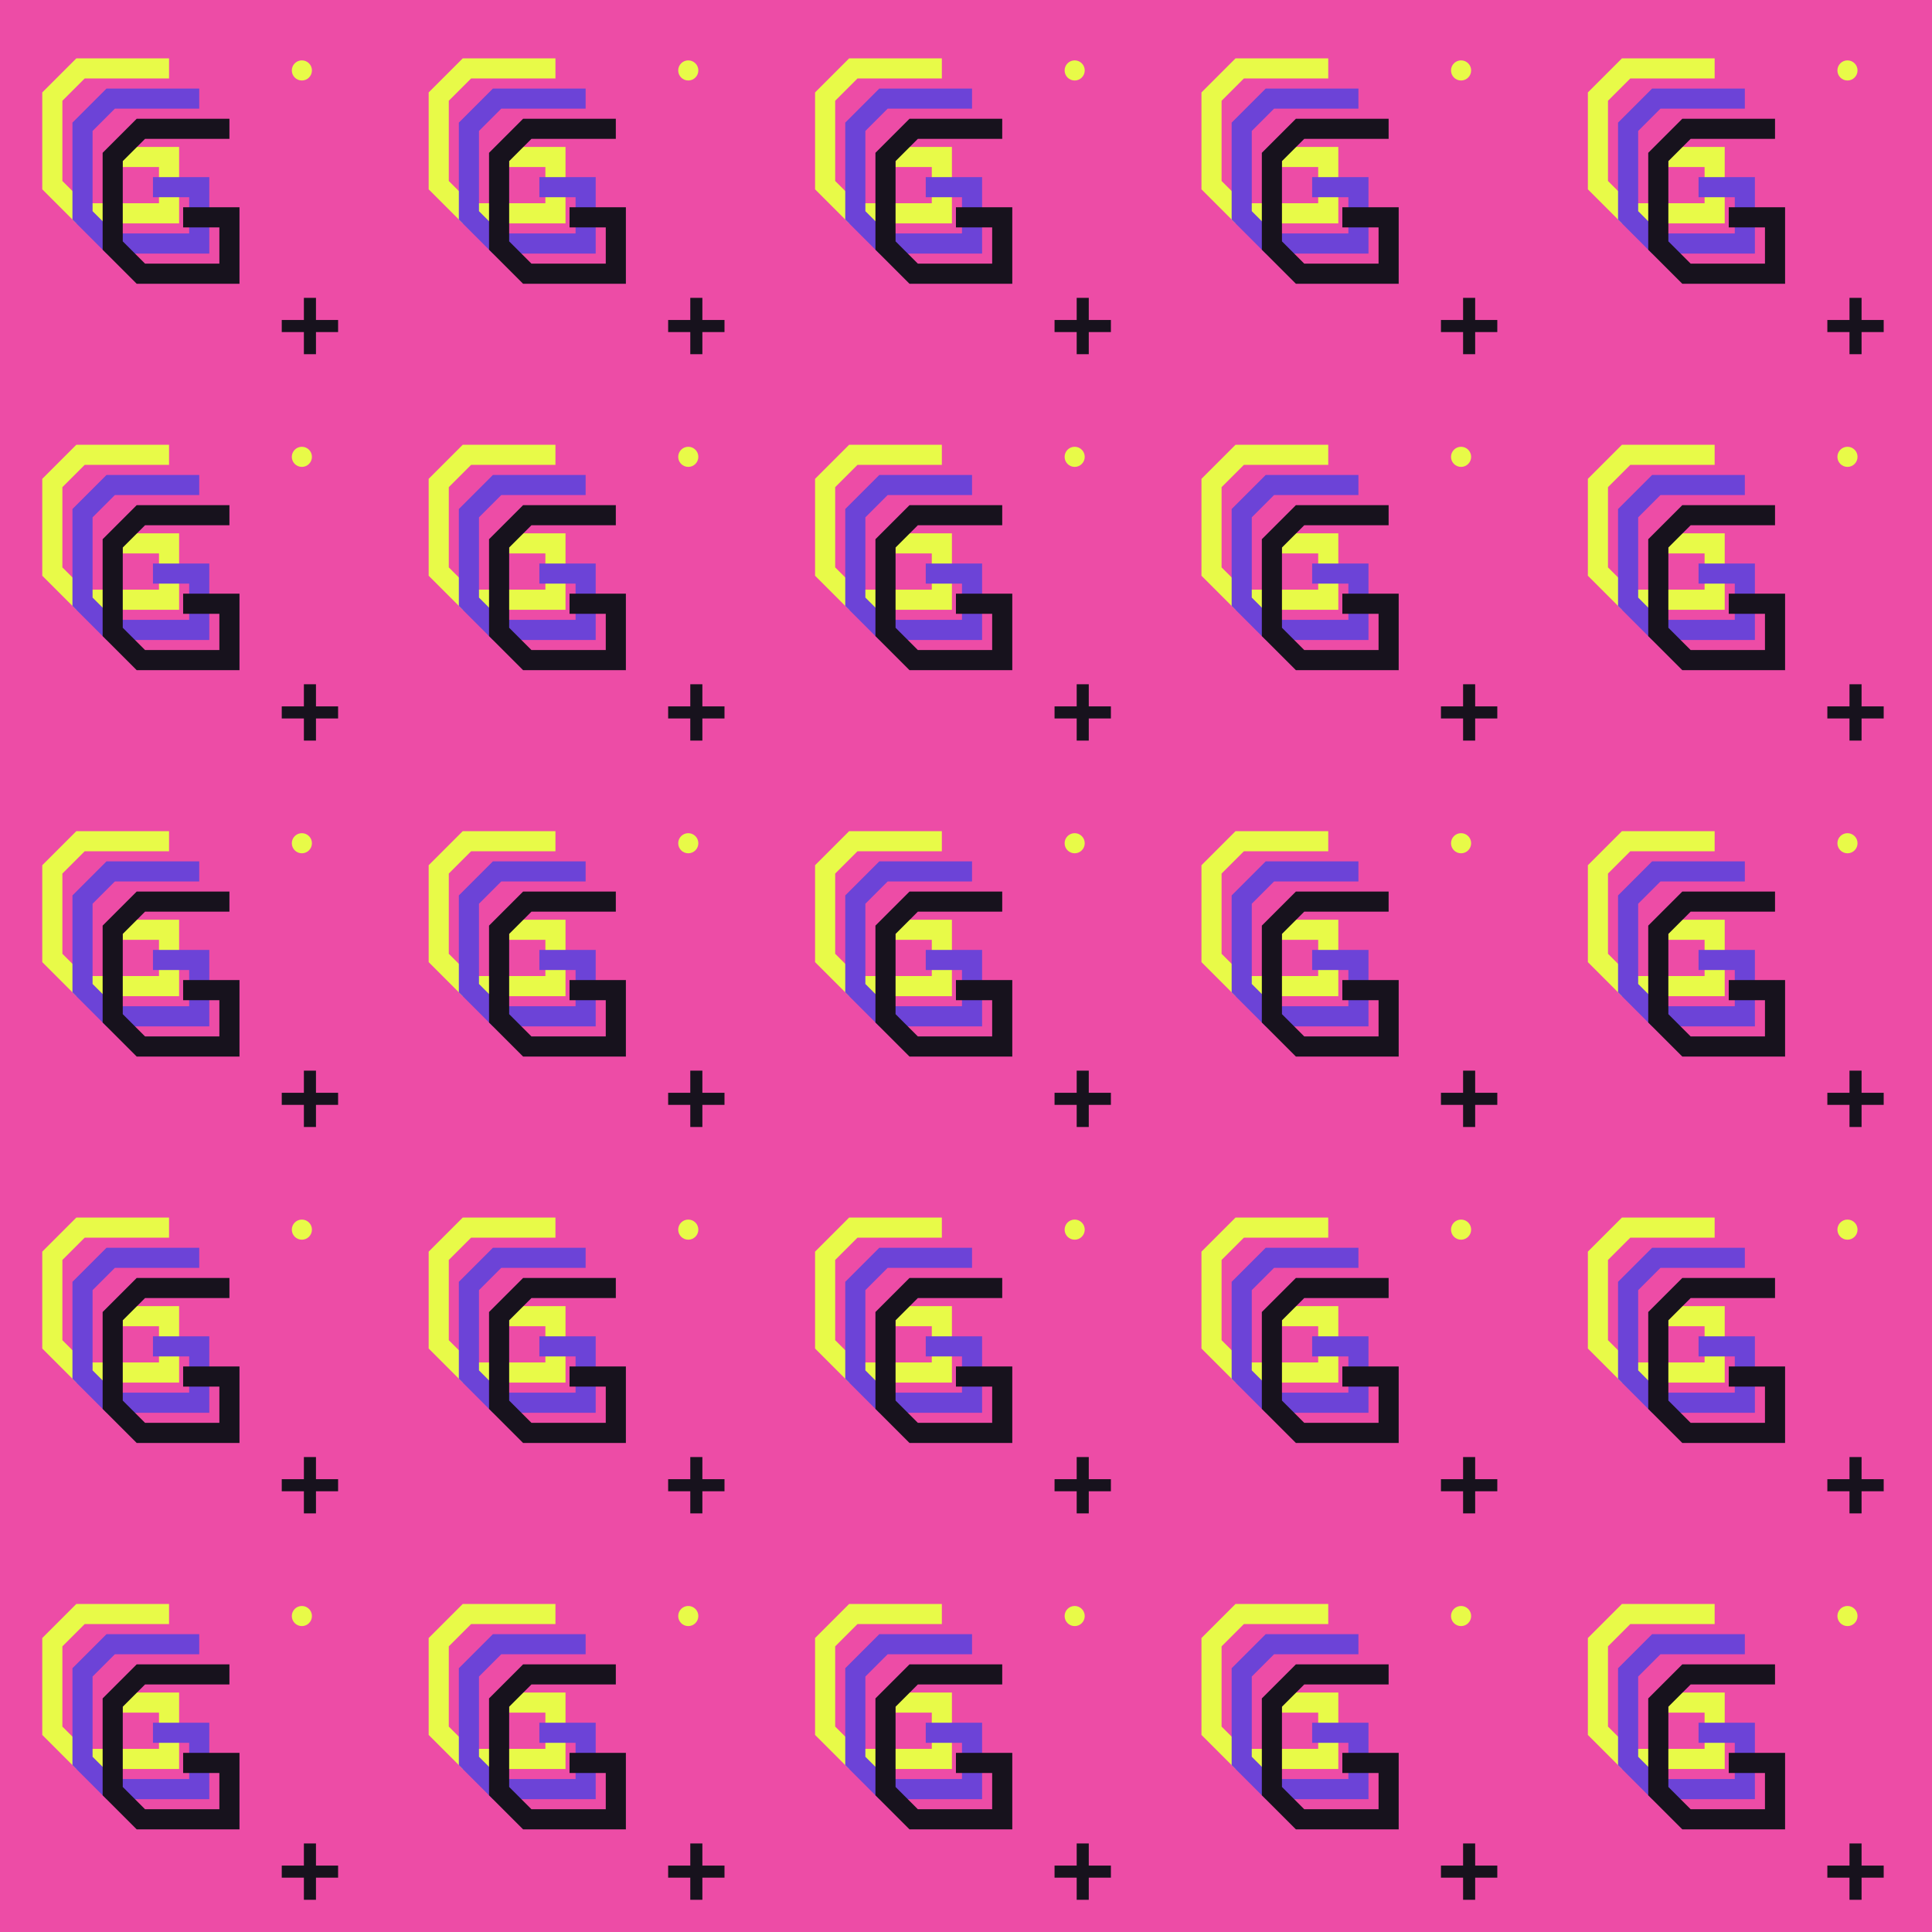
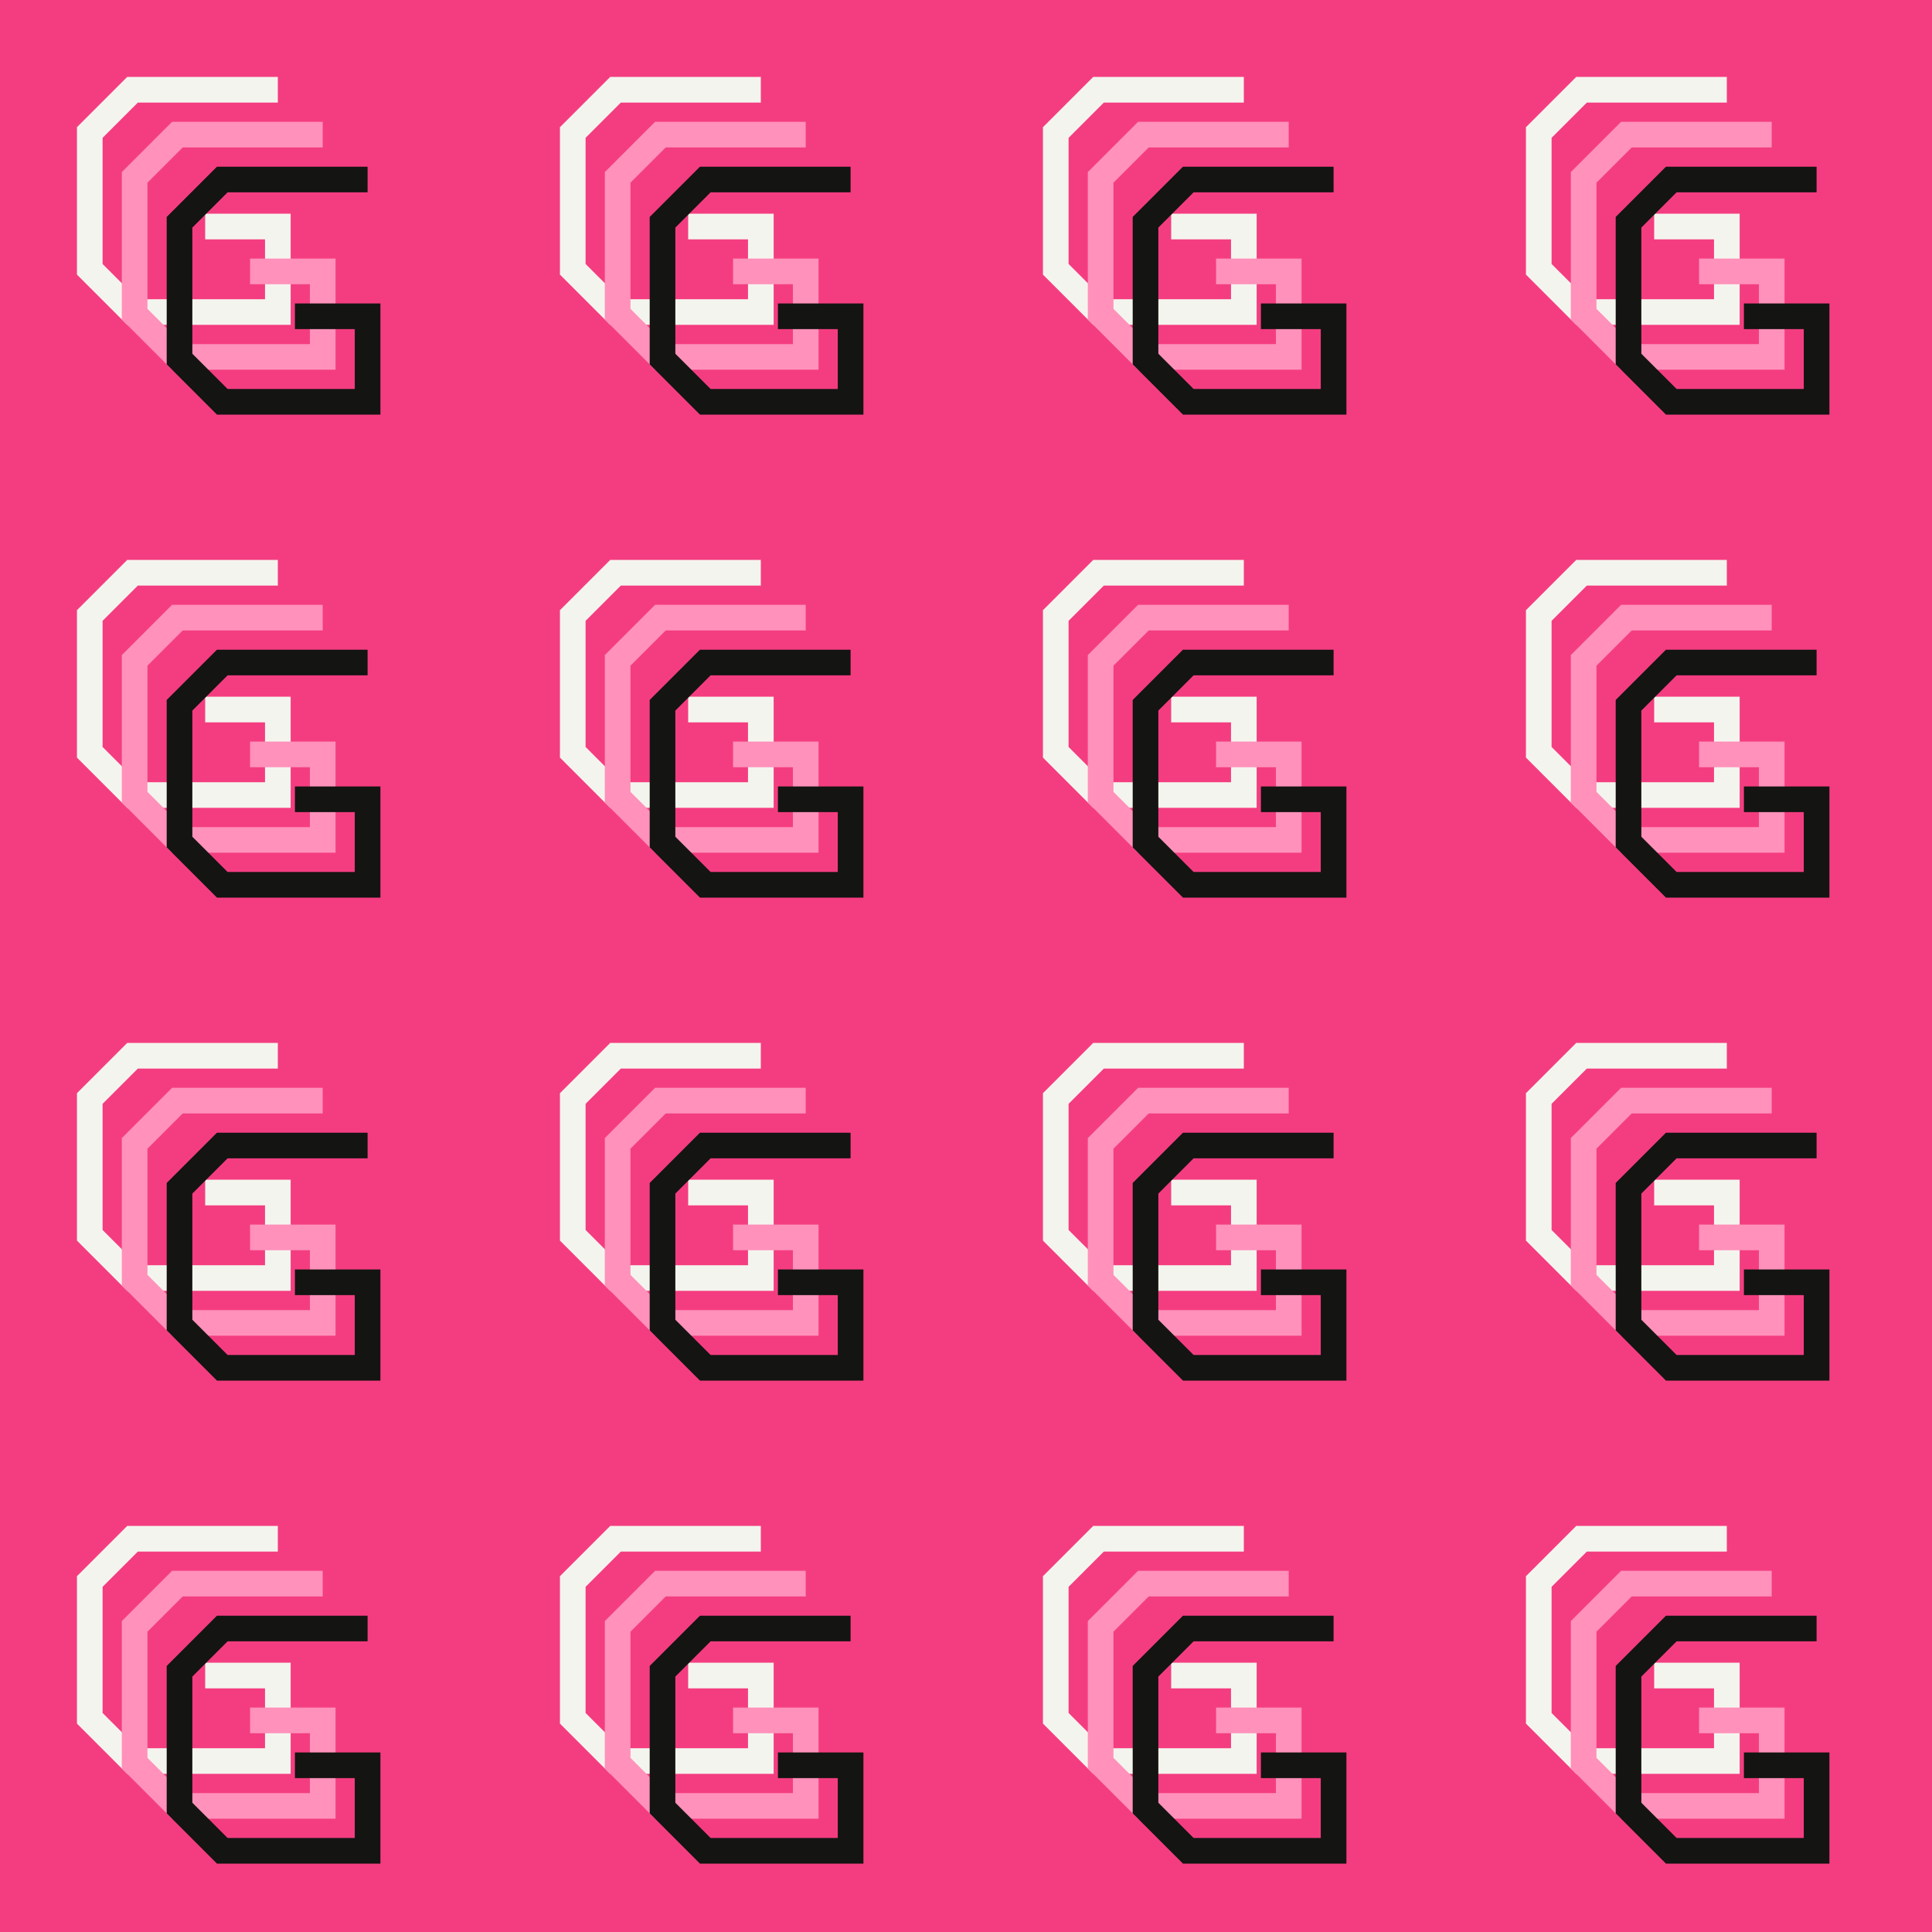
- <svg xmlns="http://www.w3.org/2000/svg" viewBox="0 0 960 960">
+ <svg xmlns="http://www.w3.org/2000/svg" viewBox="0 0 904 904">
  <defs>
-     <pattern id="echo" width="192" height="192" patternUnits="userSpaceOnUse">
-       <rect width="192" height="192" fill="#ed4ca6" />
-       <g fill="none" stroke-width="10" stroke-linejoin="miter">
-         <path d="M84 34H40L26 48V92L40 106H84V78H61" stroke="#e8fa48" />
-         <path d="M99 49H55L41 63V107L55 121H99V93H76" stroke="#6c43d7" />
-         <path d="M114 64H70L56 78V122L70 136H114V108H91" stroke="#17121d" />
+     <pattern id="g" width="226" height="226" patternUnits="userSpaceOnUse">
+       <rect width="226" height="226" fill="#f43d80" />
+       <g fill="none" stroke-width="12" transform="translate(18 18)">
+         <path d="M112 24H44L24 44V108L44 128H112V88H78" stroke="#f4f4ee" />
+         <path d="M112 24H44L24 44V108L44 128H112V88H78" stroke="#ff91ba" transform="translate(21 21)" />
+         <path d="M112 24H44L24 44V108L44 128H112V88H78" stroke="#141412" transform="translate(42 42)" />
      </g>
-       <path d="M154 148V176M140 162H168" stroke="#17121d" stroke-width="6" />
-       <circle cx="150" cy="35" r="5" fill="#e8fa48" />
    </pattern>
  </defs>
-   <rect width="960" height="960" fill="url(#echo)" />
+   <rect width="904" height="904" fill="url(#g)" />
</svg>
